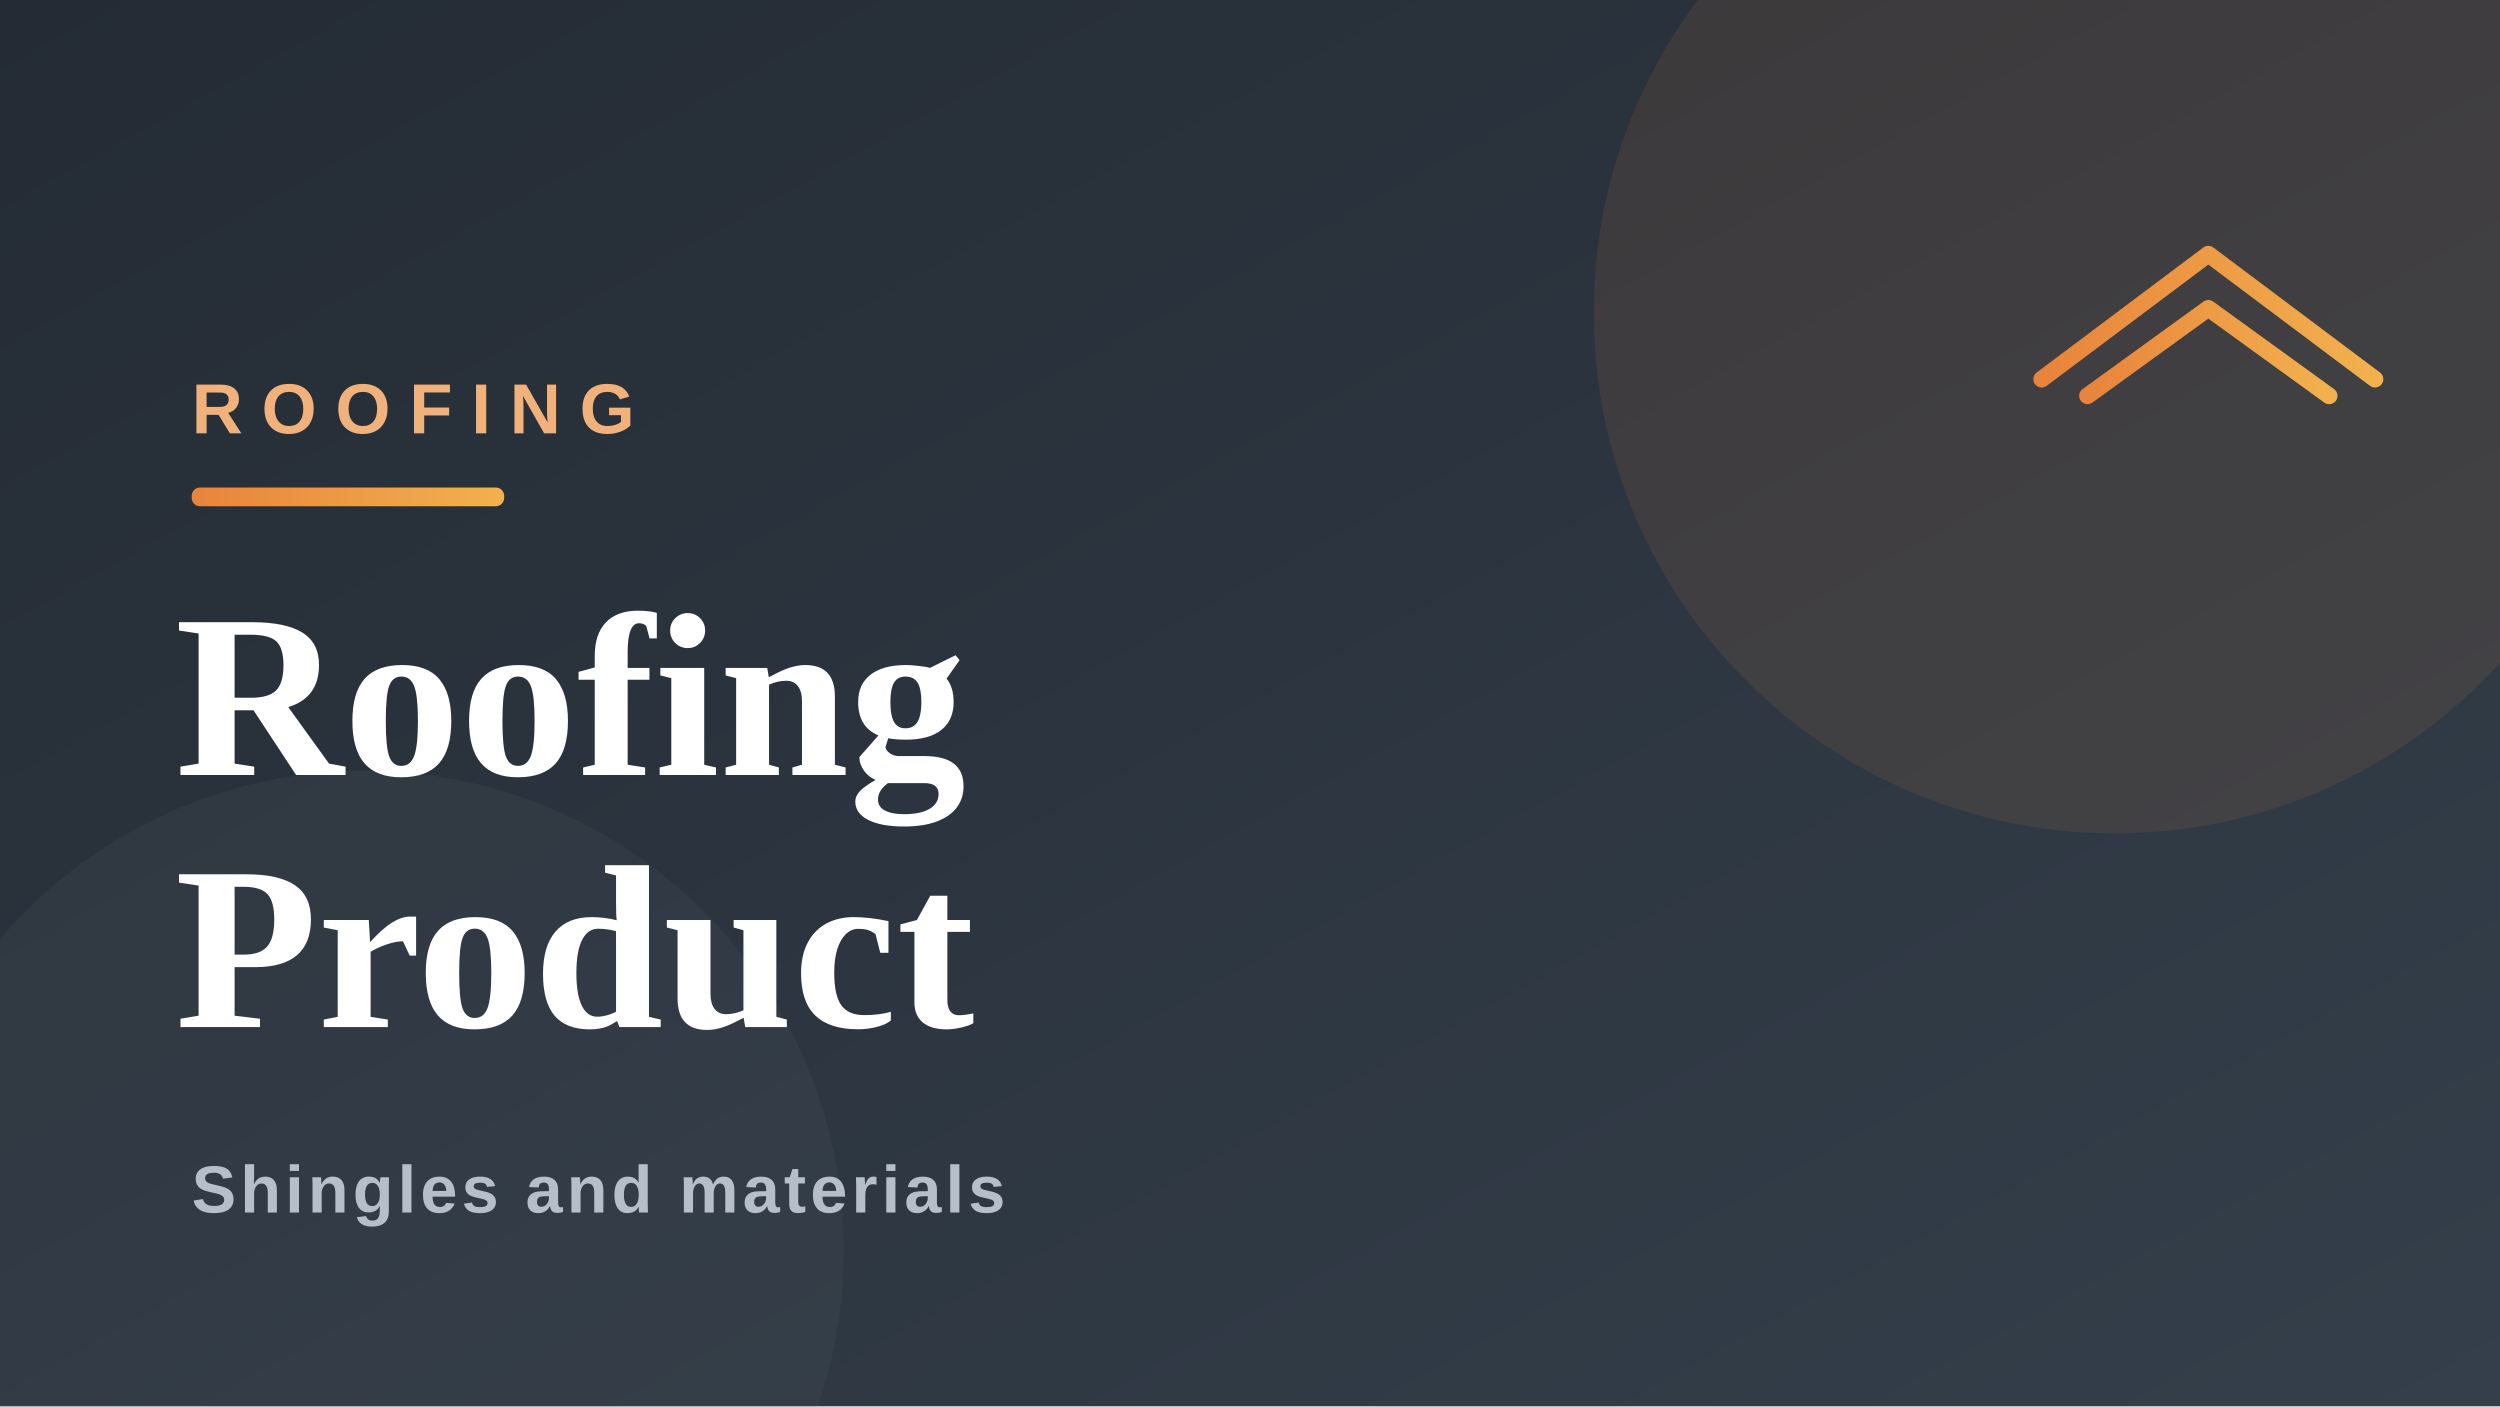
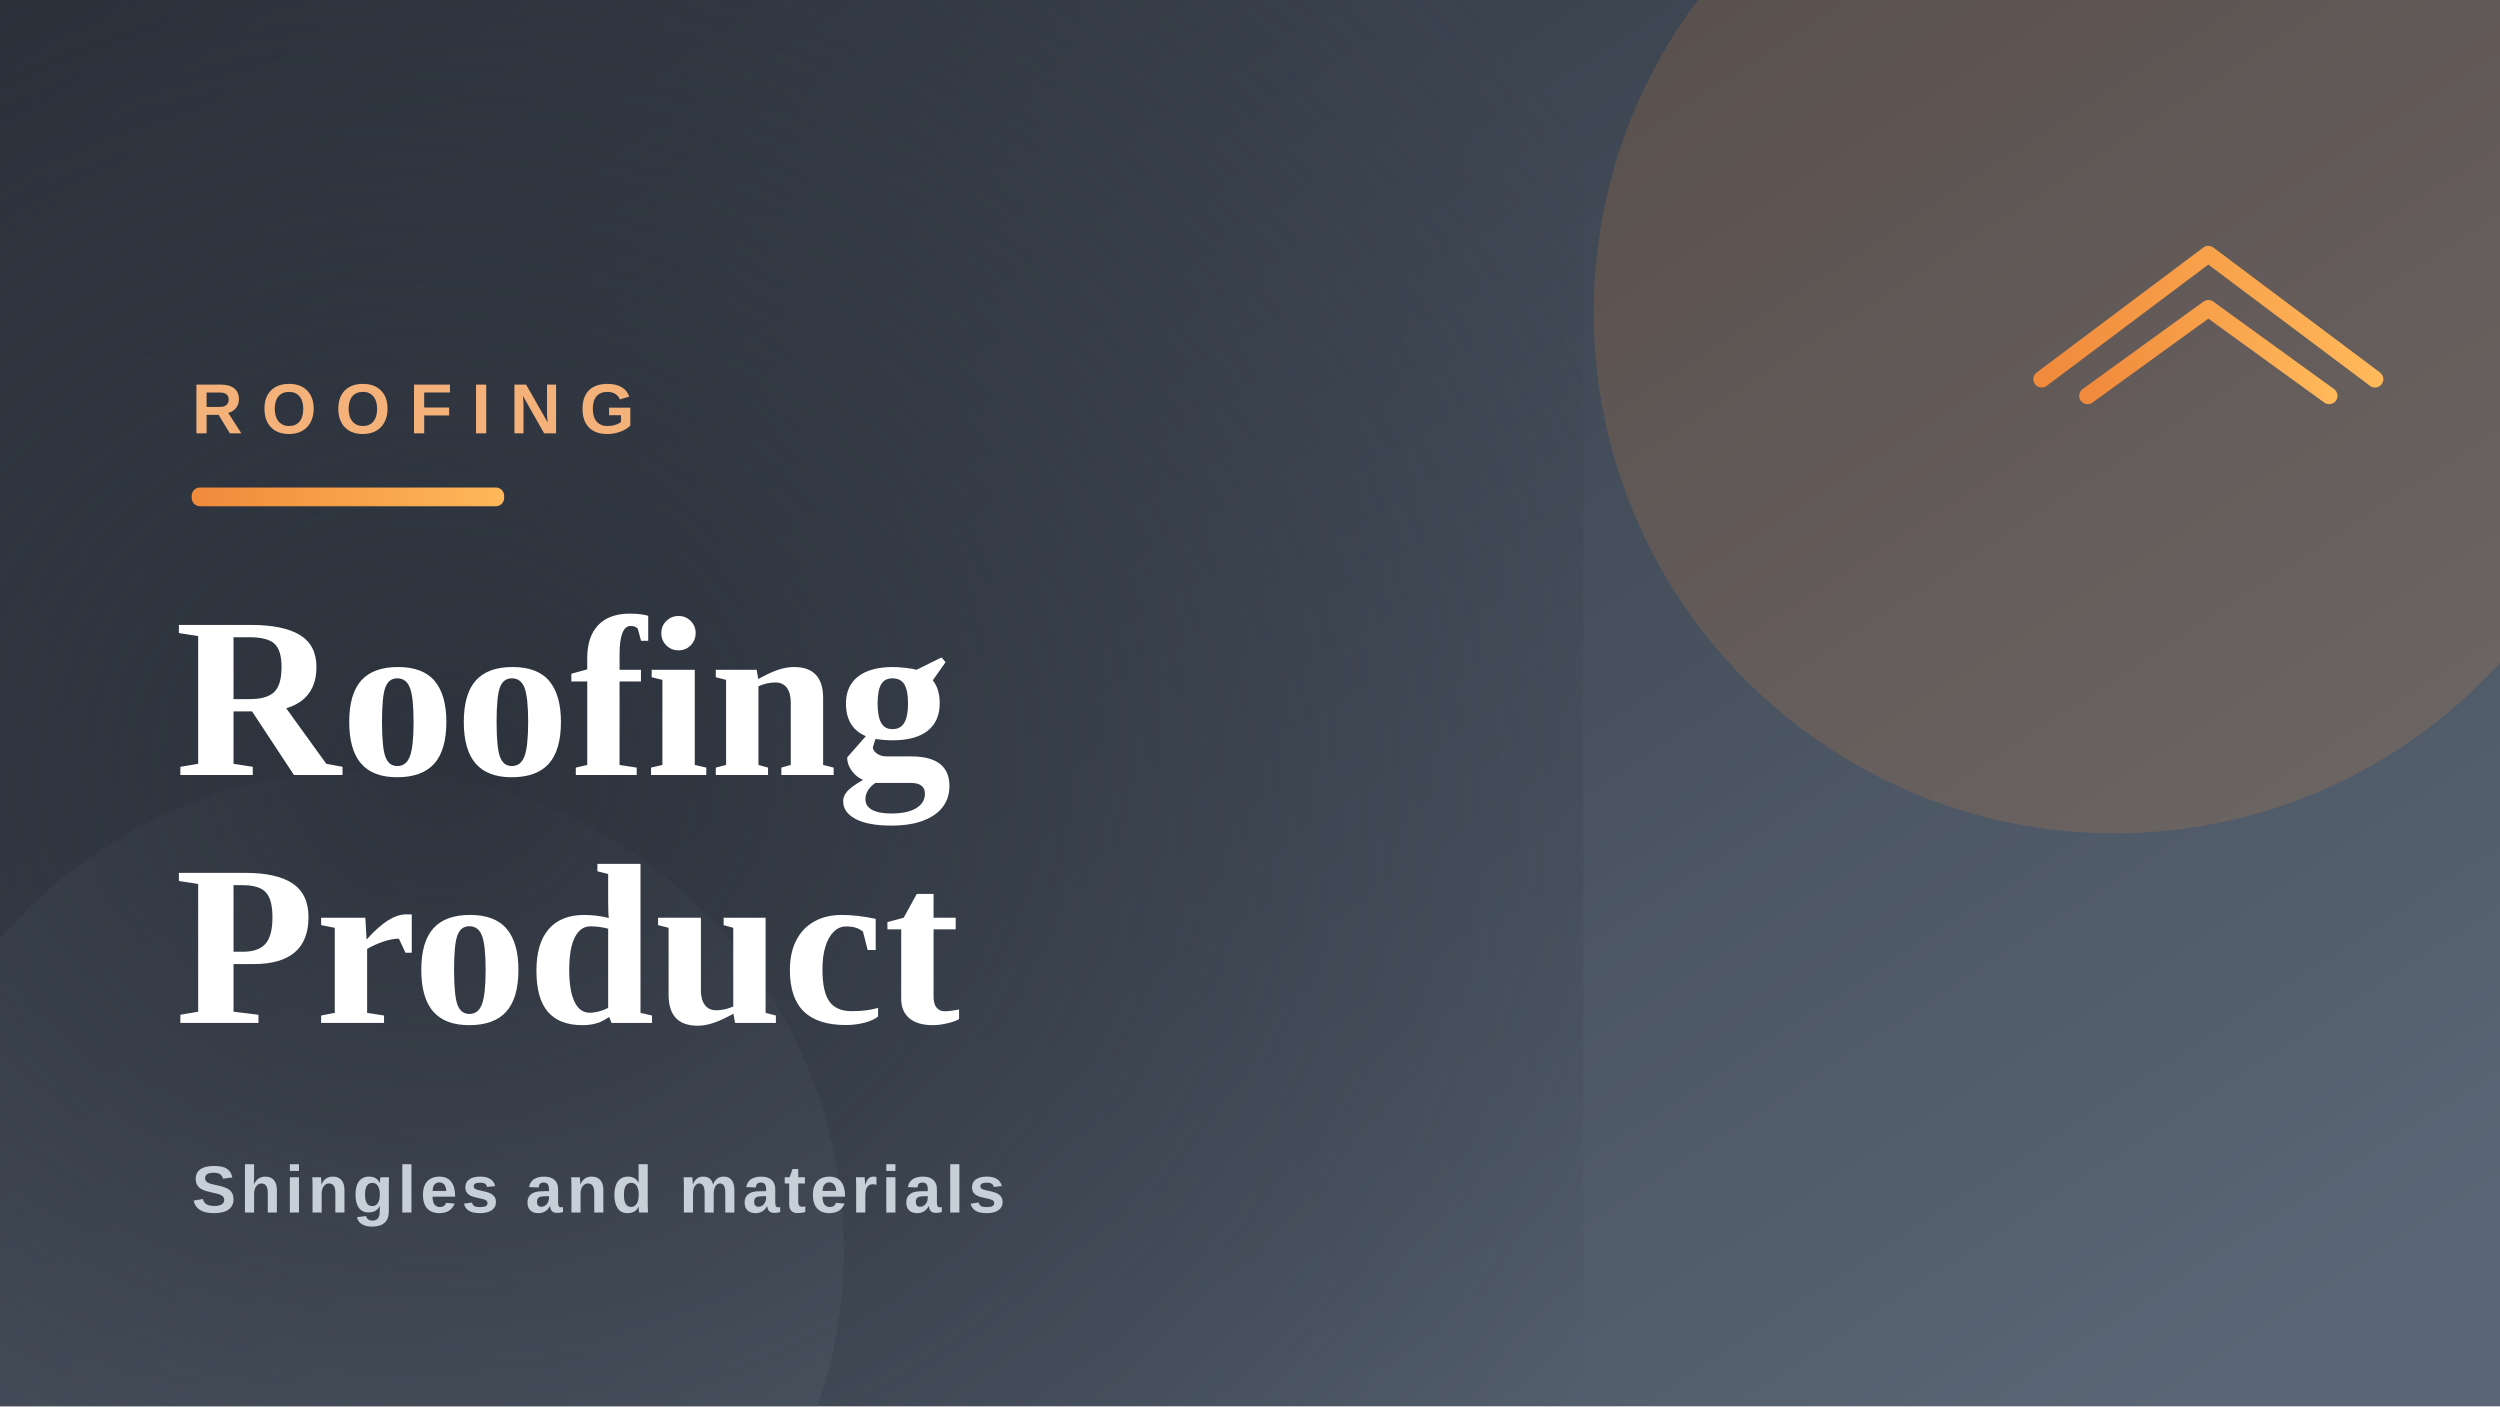
<svg xmlns="http://www.w3.org/2000/svg" viewBox="0 0 1200 675" width="1200" height="675">
  <defs>
-     <linearGradient id="bg" x1="0" y1="0" x2="1" y2="1">
-       <stop offset="0" stop-color="#242B34" />
-       <stop offset="1" stop-color="#343F4B" />
+     <linearGradient id="bg" x1="0" y1="0" x2="1" y2="0.85">
+       <stop offset="0" stop-color="#2B313B" />
+       <stop offset="1" stop-color="#5A6675" />
    </linearGradient>
    <linearGradient id="acc" x1="0" y1="0" x2="1" y2="0">
-       <stop offset="0" stop-color="#E8843C" />
-       <stop offset="1" stop-color="#F2B14E" />
+       <stop offset="0" stop-color="#F08A3C" />
+       <stop offset="1" stop-color="#FFB85A" />
    </linearGradient>
+     <radialGradient id="shade" cx="0.28" cy="0.55" r="0.85">
+       <stop offset="0" stop-color="#2B313B" stop-opacity="0.92" />
+       <stop offset="1" stop-color="#2B313B" stop-opacity="0" />
+     </radialGradient>
  </defs>
  <rect width="1200" height="675" fill="url(#bg)" />
-   <circle cx="1015" cy="150" r="250" fill="#E8843C" opacity="0.10" />
-   <circle cx="175" cy="600" r="230" fill="#5A6470" opacity="0.13" />
+   <circle cx="1015" cy="150" r="250" fill="#F08A3C" opacity="0.16" />
+   <circle cx="175" cy="600" r="230" fill="#8A97A6" opacity="0.18" />
+   <rect width="760" height="675" fill="url(#shade)" />
  <g transform="translate(972,108)" fill="none" stroke="url(#acc)" stroke-width="8" stroke-linecap="round" stroke-linejoin="round">
    <path d="M8,74 L88,14 L168,74" />
    <path d="M30,82 L88,40 L146,82" />
  </g>
-   <text x="92" y="208" fill="#F0B27A" font-family="'Helvetica Neue',Arial,sans-serif" font-size="34" font-weight="700" letter-spacing="9">ROOFING</text>
+   <text x="92" y="208" fill="#F4B27A" font-family="'Helvetica Neue',Arial,sans-serif" font-size="34" font-weight="700" letter-spacing="9">ROOFING</text>
  <rect x="92" y="234" width="150" height="9" rx="4" fill="url(#acc)" />
-   <text x="84" y="372" fill="#FFFFFF" font-family="Georgia,'Times New Roman',serif" font-size="112" font-weight="700">Roofing</text>
-   <text x="84" y="493" fill="#FFFFFF" font-family="Georgia,'Times New Roman',serif" font-size="112" font-weight="700">Product</text>
-   <text x="92" y="582" fill="#B6BFC9" font-family="'Helvetica Neue',Arial,sans-serif" font-size="32" font-weight="600" letter-spacing="2">Shingles and materials</text>
+   <text x="84" y="372" fill="#FFFFFF" font-family="Georgia,'Times New Roman',serif" font-size="110" font-weight="700">Roofing</text>
+   <text x="84" y="491" fill="#FFFFFF" font-family="Georgia,'Times New Roman',serif" font-size="110" font-weight="700">Product</text>
+   <text x="92" y="582" fill="#C7CFD9" font-family="'Helvetica Neue',Arial,sans-serif" font-size="32" font-weight="600" letter-spacing="2">Shingles and materials</text>
</svg>
